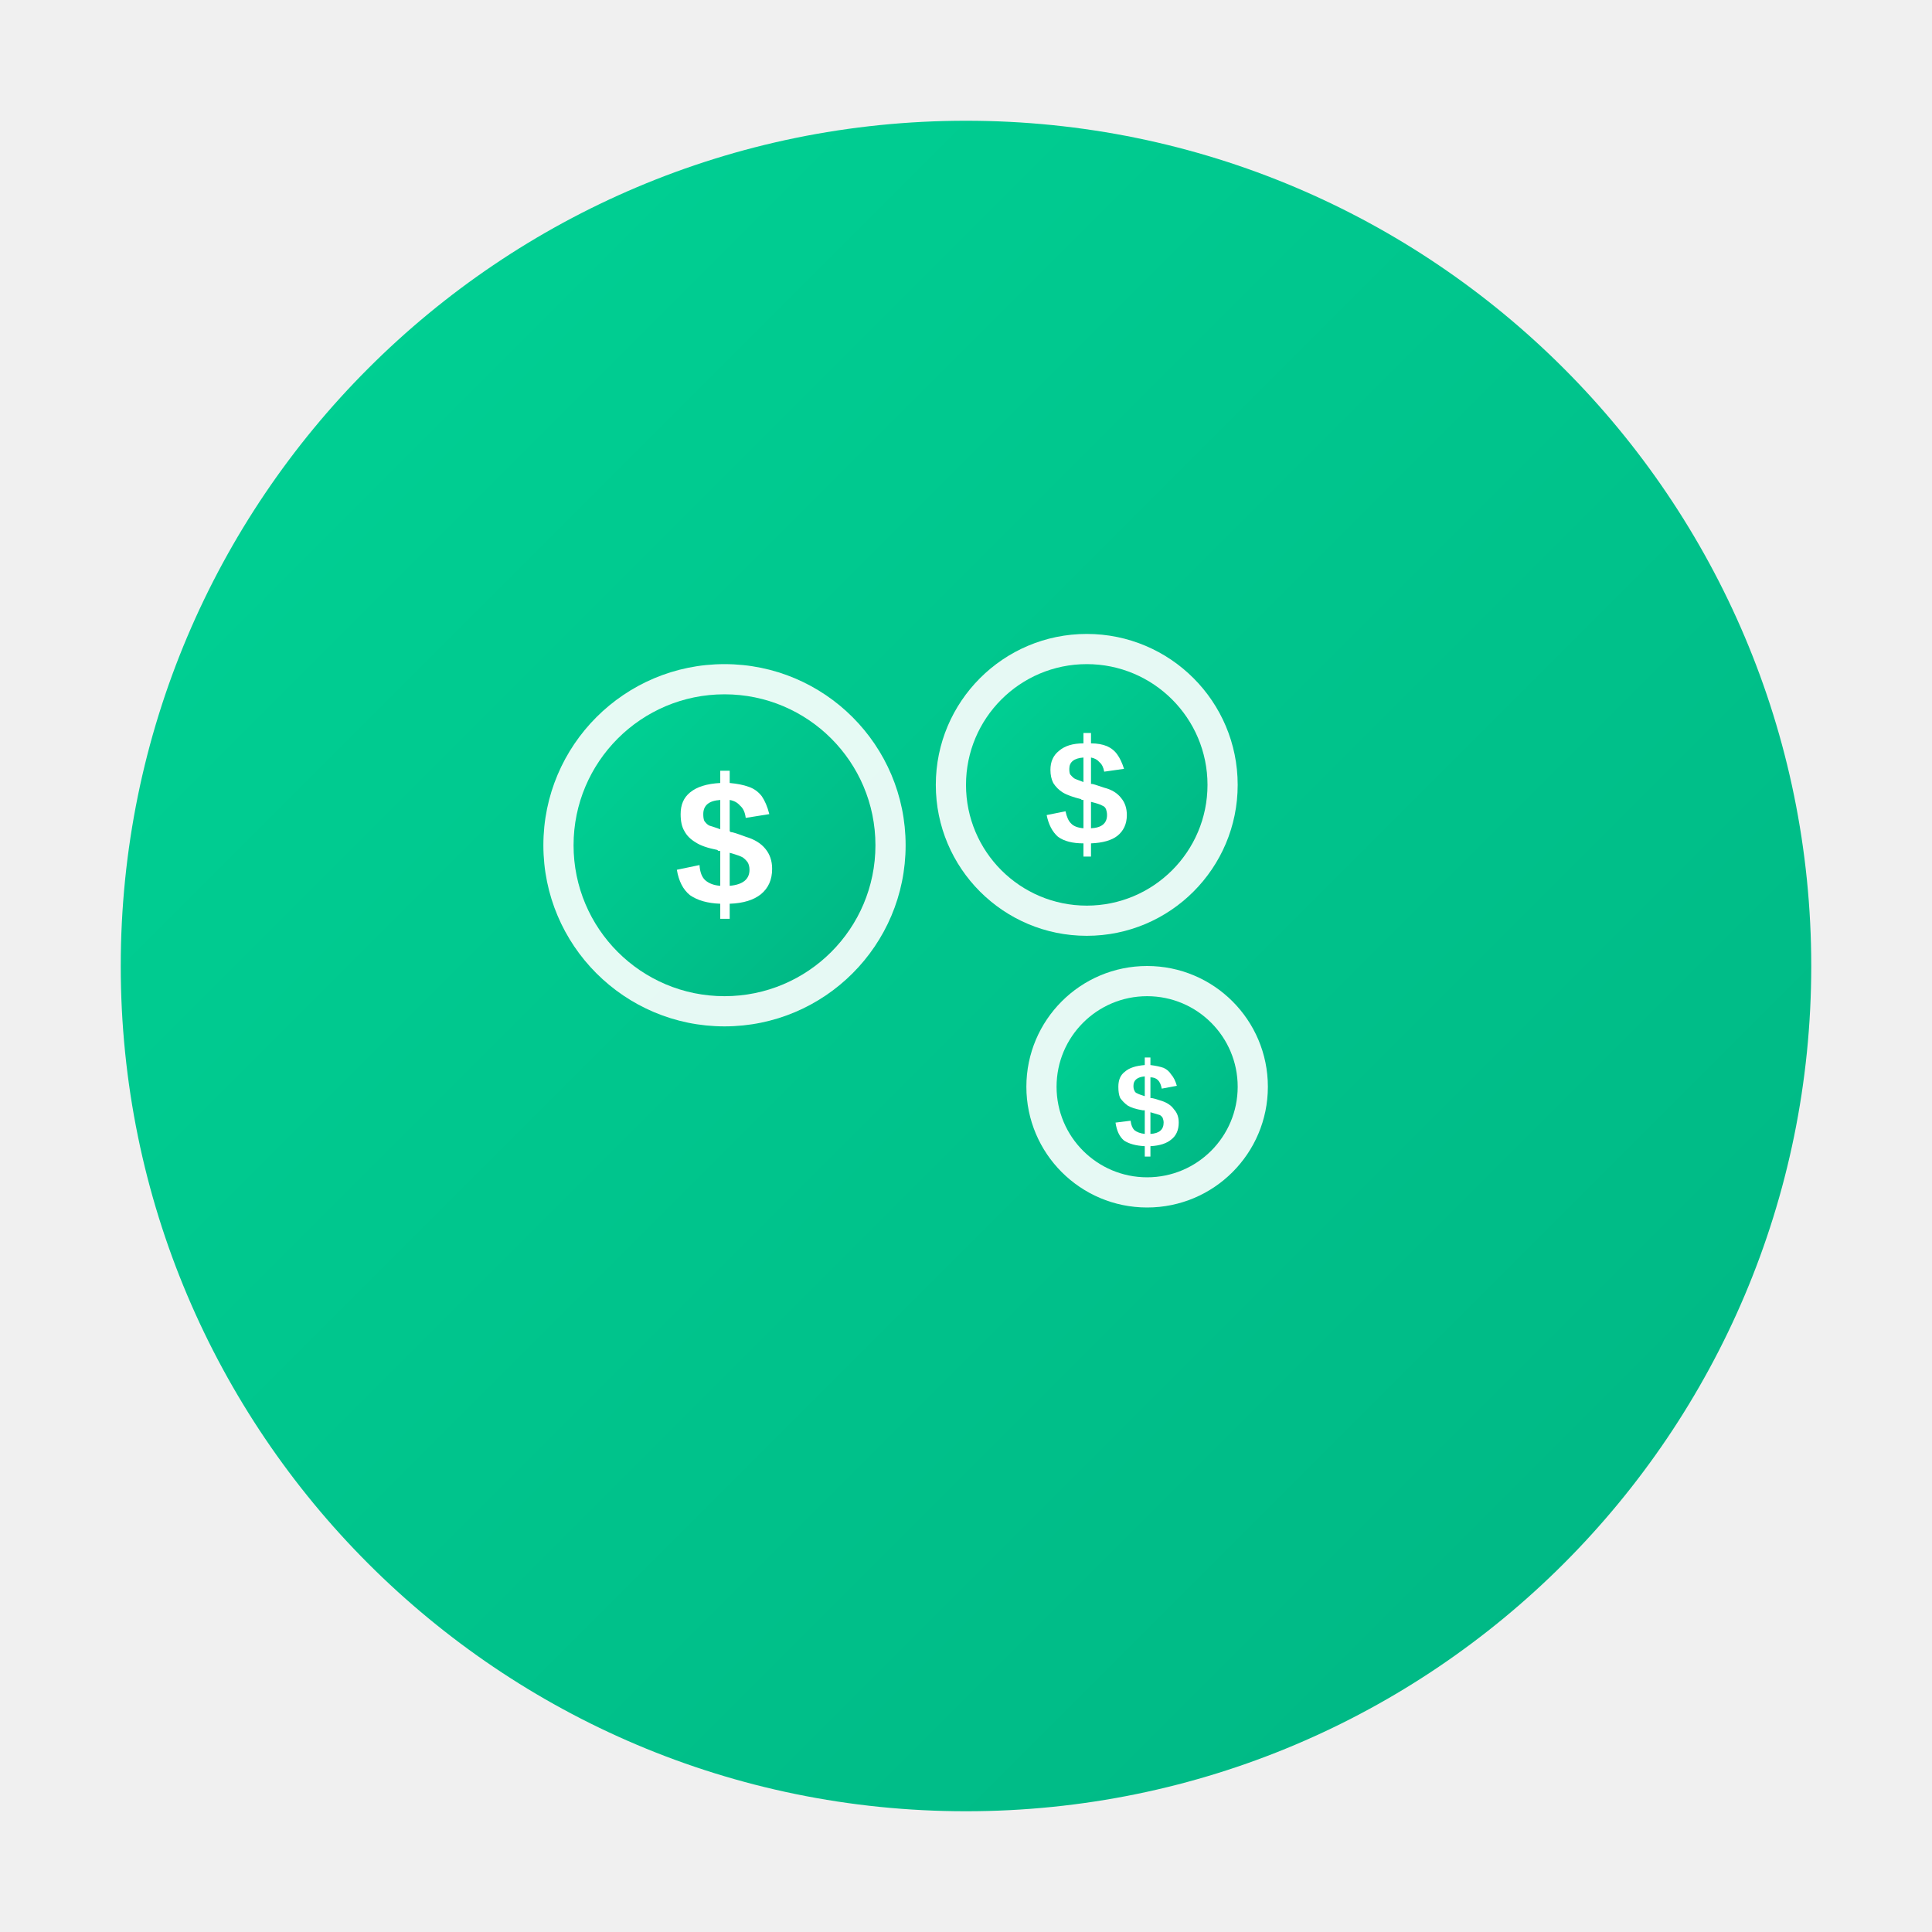
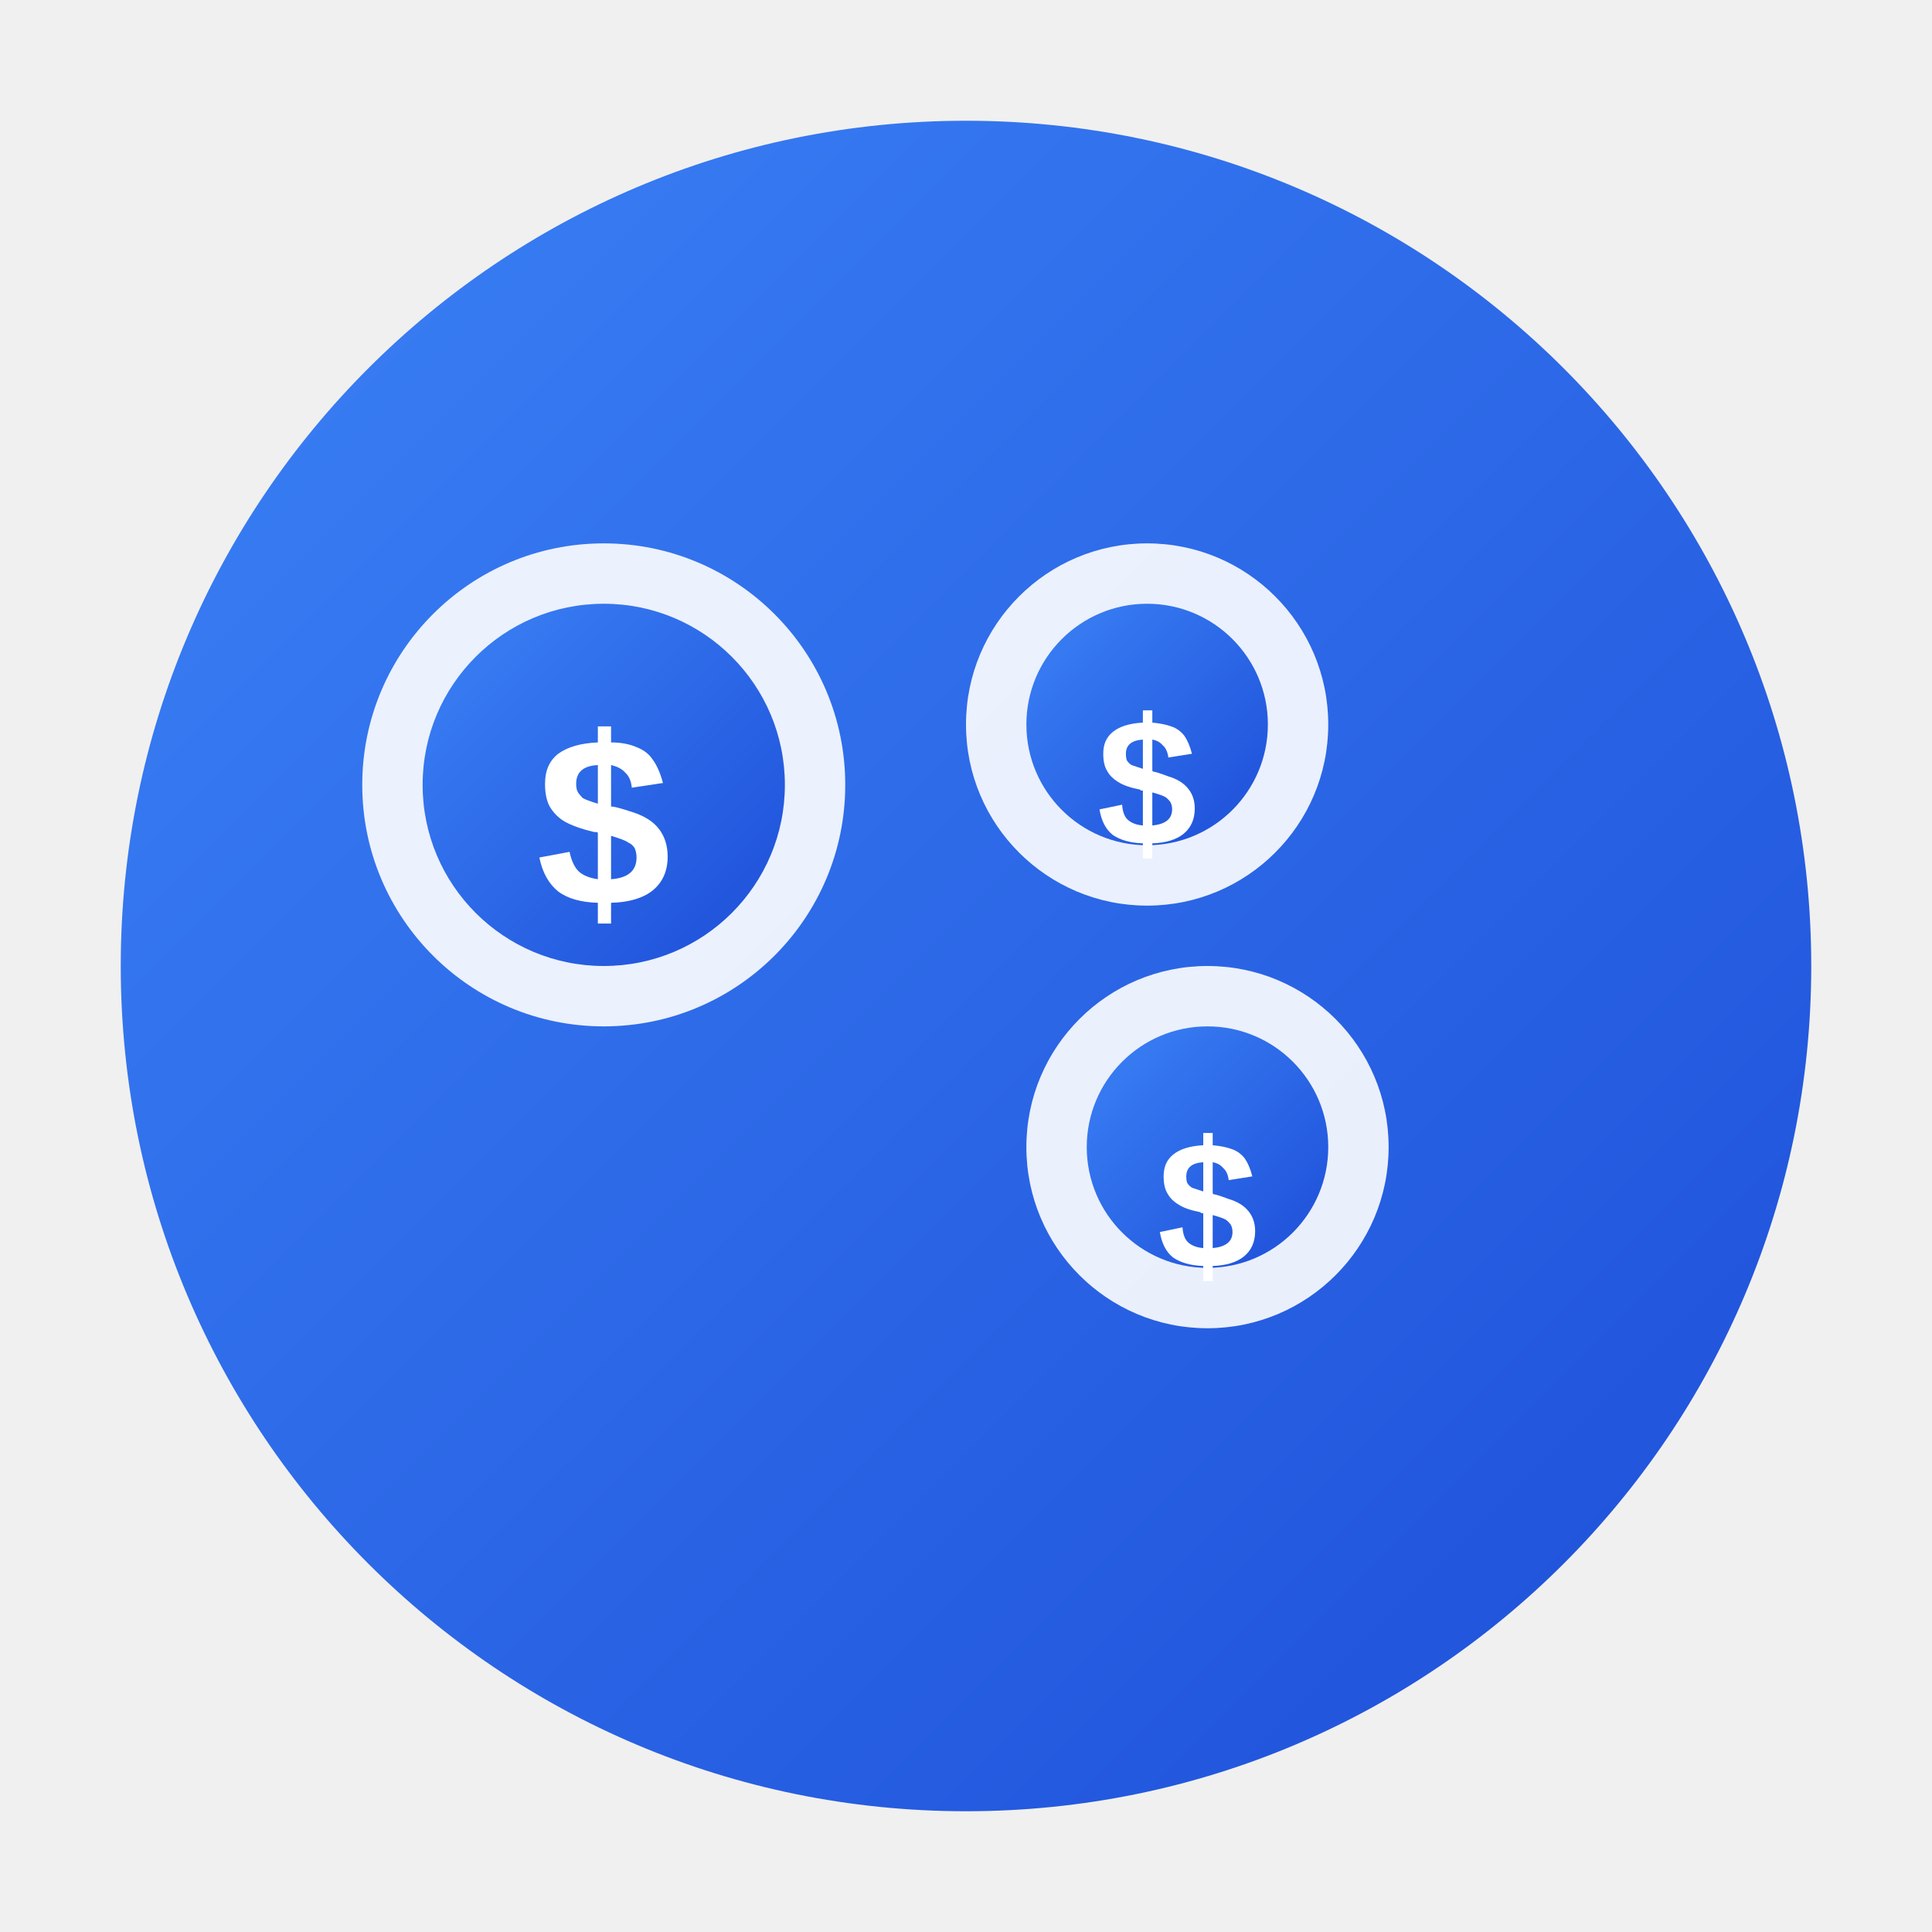
<svg xmlns="http://www.w3.org/2000/svg" width="32" height="32" viewBox="0 0 32 32">
  <defs>
    <linearGradient id="faviconGradient" x1="0%" y1="0%" x2="100%" y2="100%">
-       <stop offset="0%" style="stop-color:#00D395;stop-opacity:1" />
-       <stop offset="100%" style="stop-color:#00B583;stop-opacity:1" />
+       <stop offset="0%" style="stop-color:#3B82F6;stop-opacity:1" />
+       <stop offset="100%" style="stop-color:#1D4ED8;stop-opacity:1" />
    </linearGradient>
  </defs>
  <circle cx="16" cy="16" r="14" fill="url(#faviconGradient)" />
  <g transform="translate(16, 16)">
-     <circle cx="-4" cy="-2" r="3" fill="white" opacity="0.9" />
-     <circle cx="-4" cy="-2" r="2.5" fill="url(#faviconGradient)" />
-     <text x="-4" y="-1" text-anchor="middle" fill="white" font-family="Arial, sans-serif" font-size="3" font-weight="bold">$</text>
-     <circle cx="2" cy="-3" r="2.5" fill="white" opacity="0.9" />
-     <circle cx="2" cy="-3" r="2" fill="url(#faviconGradient)" />
-     <text x="2" y="-2" text-anchor="middle" fill="white" font-family="Arial, sans-serif" font-size="2.5" font-weight="bold">$</text>
-     <circle cx="3" cy="2" r="2" fill="white" opacity="0.9" />
-     <circle cx="3" cy="2" r="1.5" fill="url(#faviconGradient)" />
-     <text x="3" y="3" text-anchor="middle" fill="white" font-family="Arial, sans-serif" font-size="2" font-weight="bold">$</text>
+     <circle cx="-6" cy="-3" r="4" fill="white" opacity="0.9" />
+     <circle cx="-6" cy="-3" r="3" fill="url(#faviconGradient)" />
+     <text x="-6" y="-1" text-anchor="middle" fill="white" font-family="Arial, sans-serif" font-size="4" font-weight="bold">$</text>
+     <circle cx="3" cy="-4" r="3" fill="white" opacity="0.9" />
+     <circle cx="3" cy="-4" r="2" fill="url(#faviconGradient)" />
+     <text x="3" y="-2" text-anchor="middle" fill="white" font-family="Arial, sans-serif" font-size="3" font-weight="bold">$</text>
+     <circle cx="4" cy="3" r="3" fill="white" opacity="0.9" />
+     <circle cx="4" cy="3" r="2" fill="url(#faviconGradient)" />
+     <text x="4" y="5" text-anchor="middle" fill="white" font-family="Arial, sans-serif" font-size="3" font-weight="bold">$</text>
  </g>
</svg>
